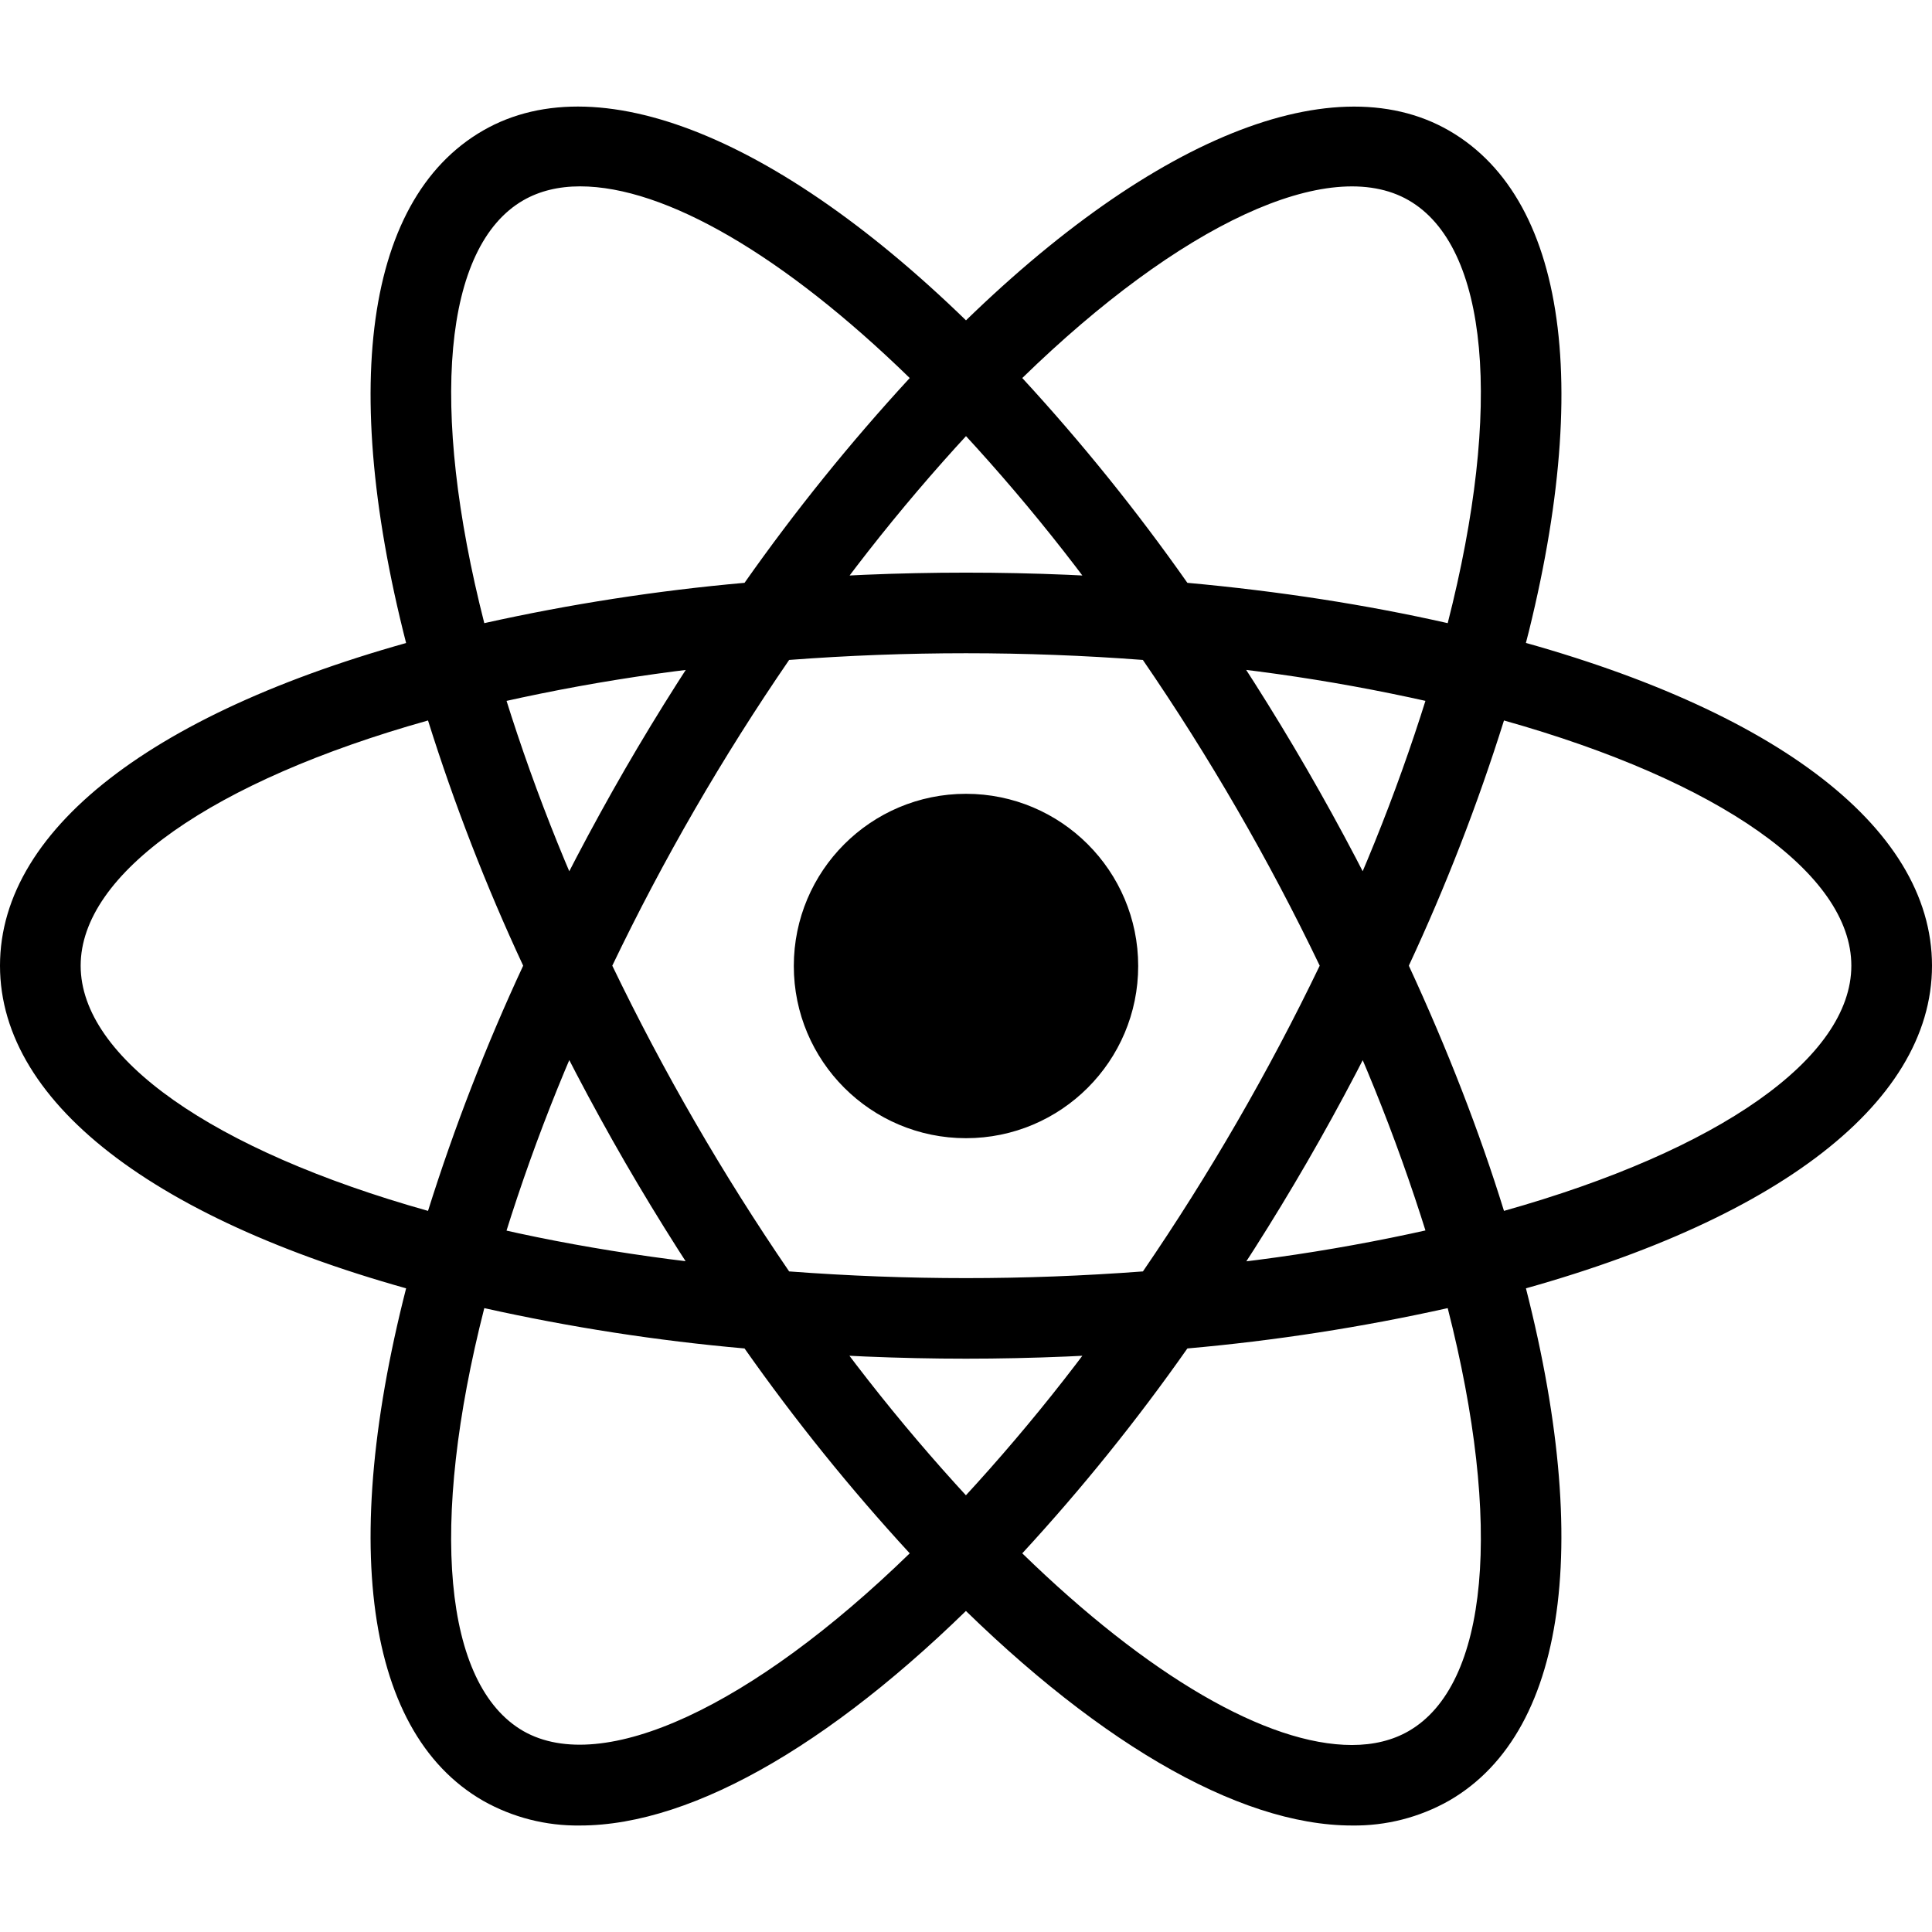
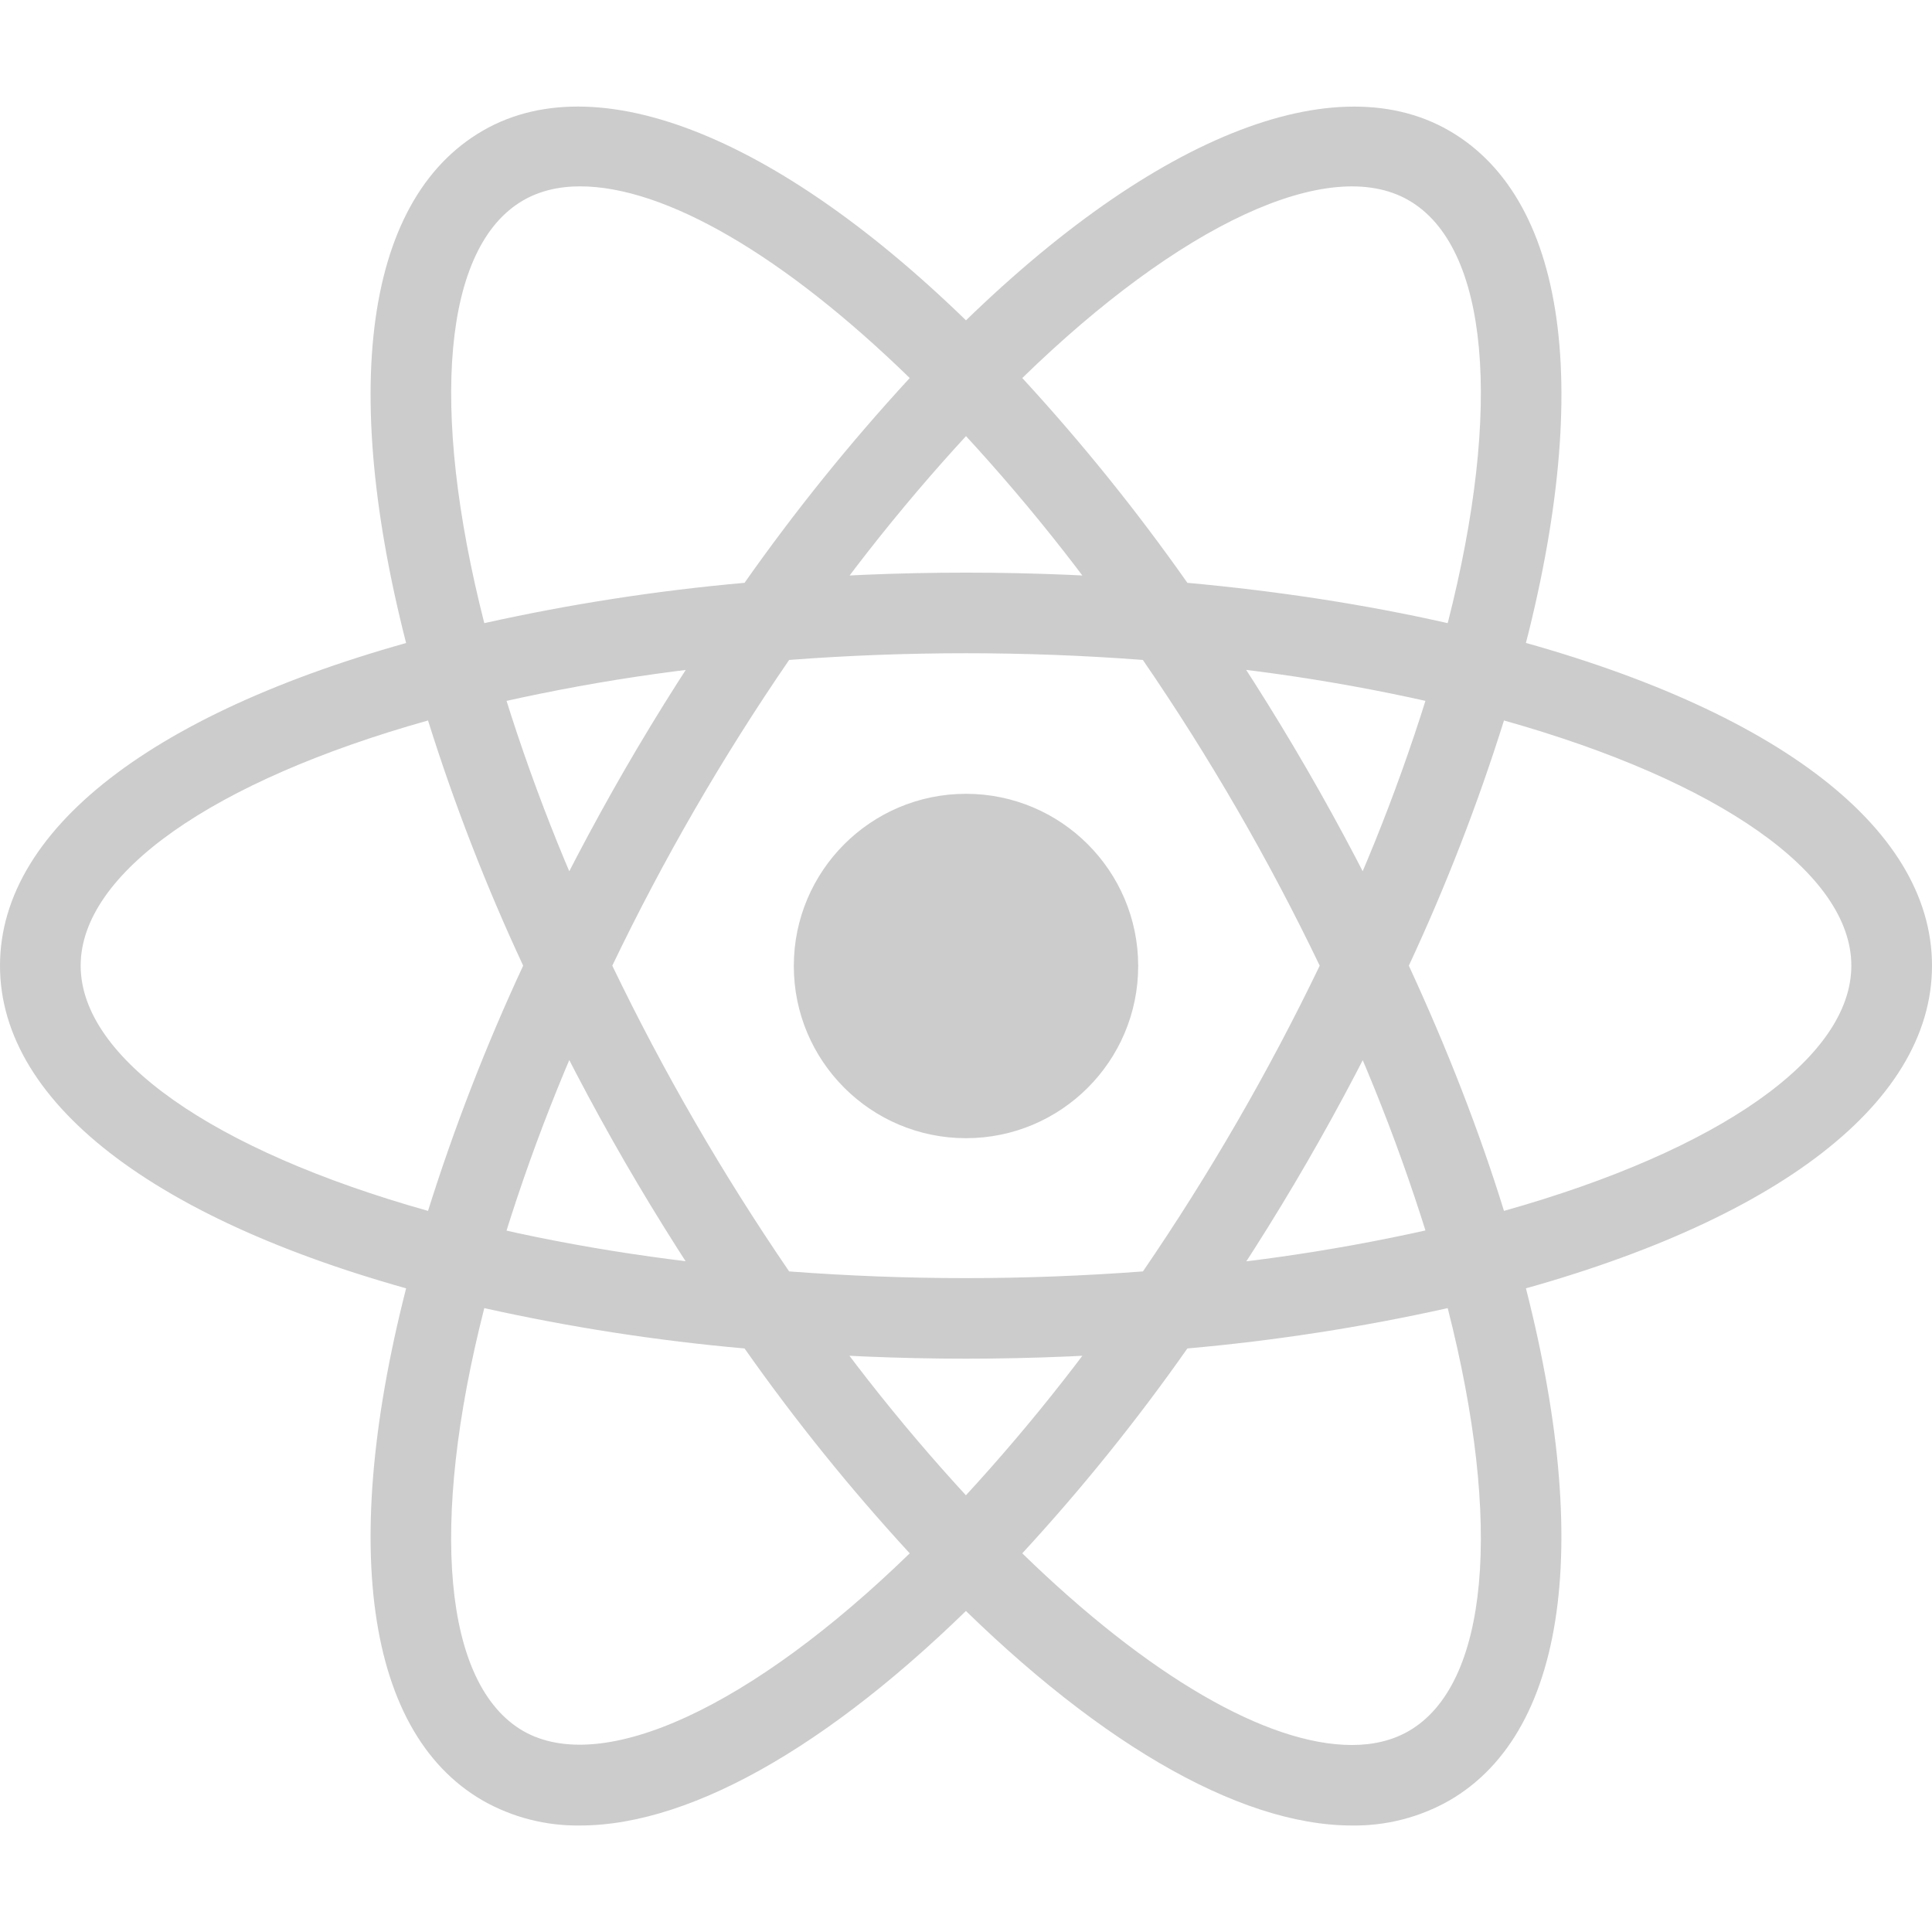
<svg xmlns="http://www.w3.org/2000/svg" role="img" viewBox="0 0 24 24">
  <path d="M12 9.861A2.139 2.139 0 1 0 12 14.139 2.139 2.139 0 1 0 12 9.861zM6.008 16.255l-.472-.12C2.018 15.246 0 13.737 0 11.996s2.018-3.25 5.536-4.139l.472-.119.133.468a23.53 23.53 0 0 0 1.363 3.578l.101.213-.101.213a23.307 23.307 0 0 0-1.363 3.578l-.133.467zM5.317 8.95c-2.674.751-4.315 1.9-4.315 3.046 0 1.145 1.641 2.294 4.315 3.046a24.95 24.95 0 0 1 1.182-3.046A24.752 24.752 0 0 1 5.317 8.95zM17.992 16.255l-.133-.469a23.357 23.357 0 0 0-1.364-3.577l-.101-.213.101-.213a23.42 23.42 0 0 0 1.364-3.578l.133-.468.473.119c3.517.889 5.535 2.398 5.535 4.14s-2.018 3.25-5.535 4.139l-.473.12zm-.491-4.259c.48 1.039.877 2.06 1.182 3.046 2.675-.752 4.315-1.901 4.315-3.046 0-1.146-1.641-2.294-4.315-3.046a24.788 24.788 0 0 1-1.182 3.046zM5.31 8.945l-.133-.467C4.188 4.992 4.488 2.494 6 1.622c1.483-.856 3.864.155 6.359 2.716l.34.349-.34.349a23.552 23.552 0 0 0-2.422 2.967l-.135.193-.235.02a23.657 23.657 0 0 0-3.785.61l-.472.119zm1.896-6.63c-.268 0-.505.058-.705.173-.994.573-1.17 2.565-.485 5.253a25.122 25.122 0 0 1 3.233-.501 24.847 24.847 0 0 1 2.052-2.544c-1.56-1.519-3.037-2.381-4.095-2.381zM16.795 22.677c-.001 0-.001 0 0 0-1.425 0-3.255-1.073-5.154-3.023l-.34-.349.34-.349a23.53 23.53 0 0 0 2.421-2.968l.135-.193.234-.02a23.63 23.63 0 0 0 3.787-.609l.472-.119.134.468c.987 3.484.688 5.983-.824 6.854a2.38 2.38 0 0 1-1.205.308zm-4.096-3.381c1.56 1.519 3.037 2.381 4.095 2.381h.001c.267 0 .505-.058.704-.173.994-.573 1.171-2.566.485-5.254a25.02 25.02 0 0 1-3.234.501 24.674 24.674 0 0 1-2.051 2.545zM18.69 8.945l-.472-.119a23.479 23.479 0 0 0-3.787-.61l-.234-.02-.135-.193a23.414 23.414 0 0 0-2.421-2.967l-.34-.349.34-.349C14.135 1.778 16.515.767 18 1.622c1.512.872 1.812 3.37.824 6.855l-.134.468zM14.75 7.24c1.142.104 2.227.273 3.234.501.686-2.688.509-4.68-.485-5.253-.988-.571-2.845.304-4.8 2.208A24.849 24.849 0 0 1 14.75 7.24zM7.206 22.677A2.38 2.38 0 0 1 6 22.369c-1.512-.871-1.812-3.369-.823-6.854l.132-.468.472.119c1.155.291 2.429.496 3.785.609l.235.02.134.193a23.596 23.596 0 0 0 2.422 2.968l.34.349-.34.349c-1.898 1.95-3.728 3.023-5.151 3.023zm-1.19-6.427c-.686 2.688-.509 4.681.485 5.254.987.563 2.843-.305 4.8-2.208a24.998 24.998 0 0 1-2.052-2.545 24.976 24.976 0 0 1-3.233-.501zM12 16.878c-.823 0-1.669-.036-2.516-.106l-.235-.02-.135-.193a30.388 30.388 0 0 1-1.35-2.122 30.354 30.354 0 0 1-1.166-2.228l-.1-.213.1-.213a30.3 30.3 0 0 1 1.166-2.228c.414-.716.869-1.43 1.35-2.122l.135-.193.235-.02a29.785 29.785 0 0 1 5.033 0l.234.02.134.193a30.006 30.006 0 0 1 2.517 4.35l.101.213-.101.213a29.6 29.6 0 0 1-2.517 4.35l-.134.193-.234.02c-.847.07-1.694.106-2.517.106zm-2.197-1.084c1.48.111 2.914.111 4.395 0a29.006 29.006 0 0 0 2.196-3.798 28.585 28.585 0 0 0-2.197-3.798 29.031 29.031 0 0 0-4.394 0 28.477 28.477 0 0 0-2.197 3.798 29.114 29.114 0 0 0 2.197 3.798z" />
+   <style>
+     svg {
+         fill:#ccc;
+     }
+ </style>
</svg>
